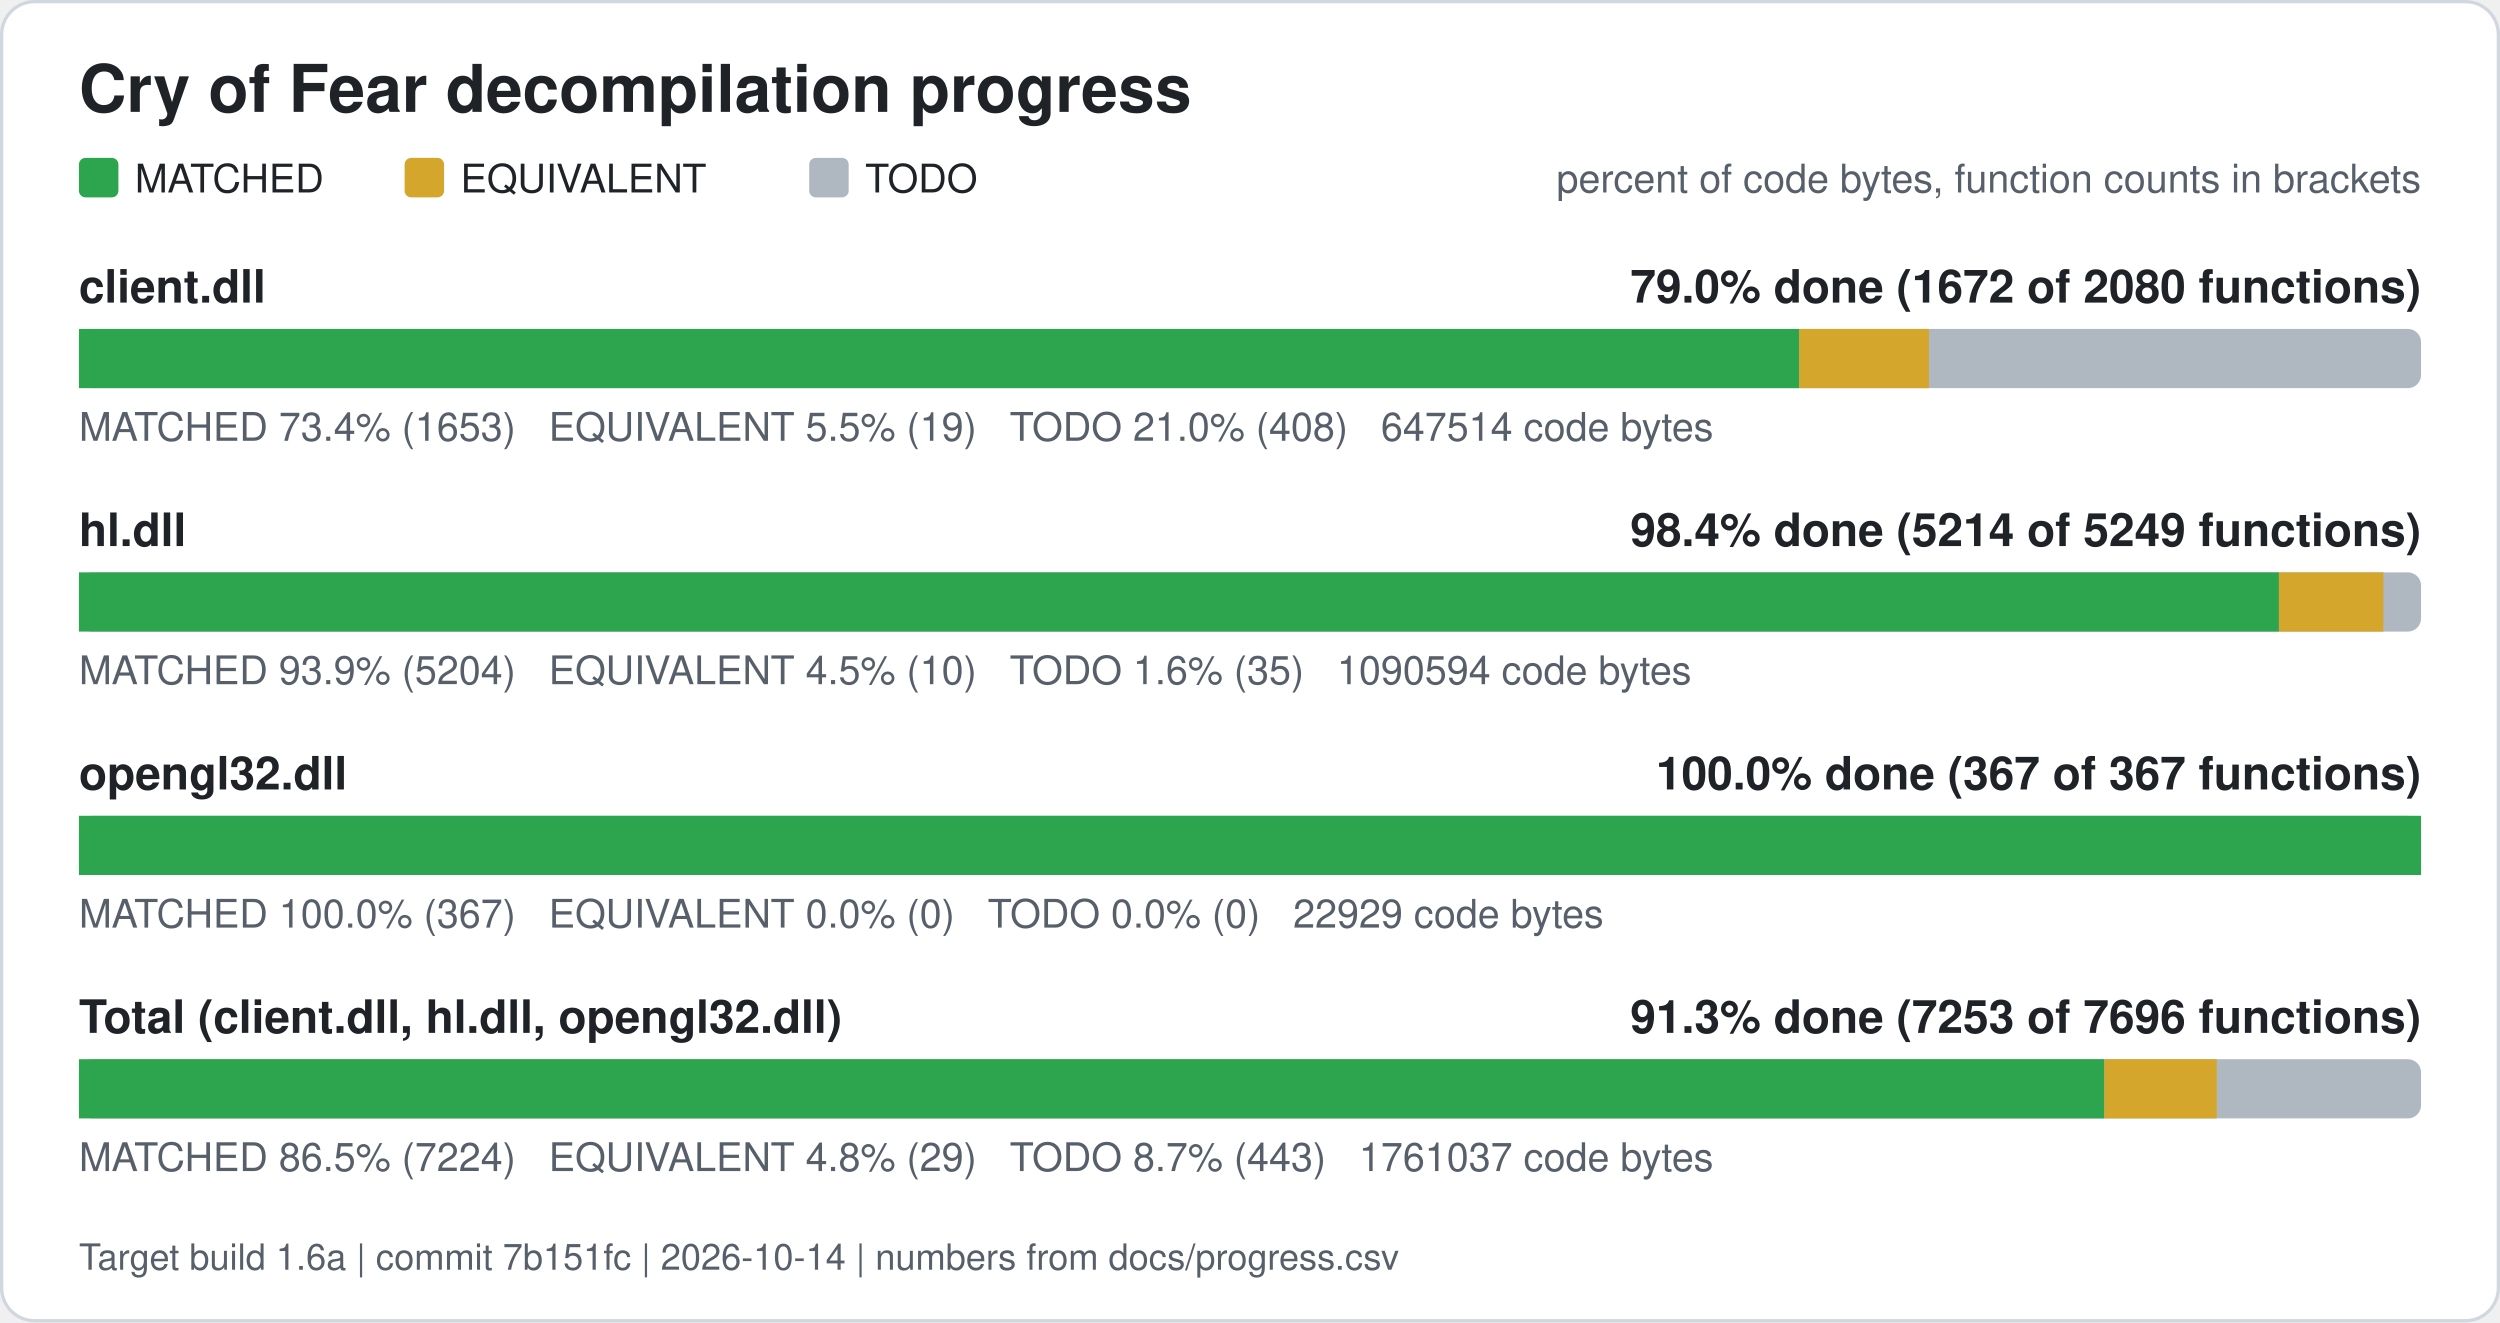
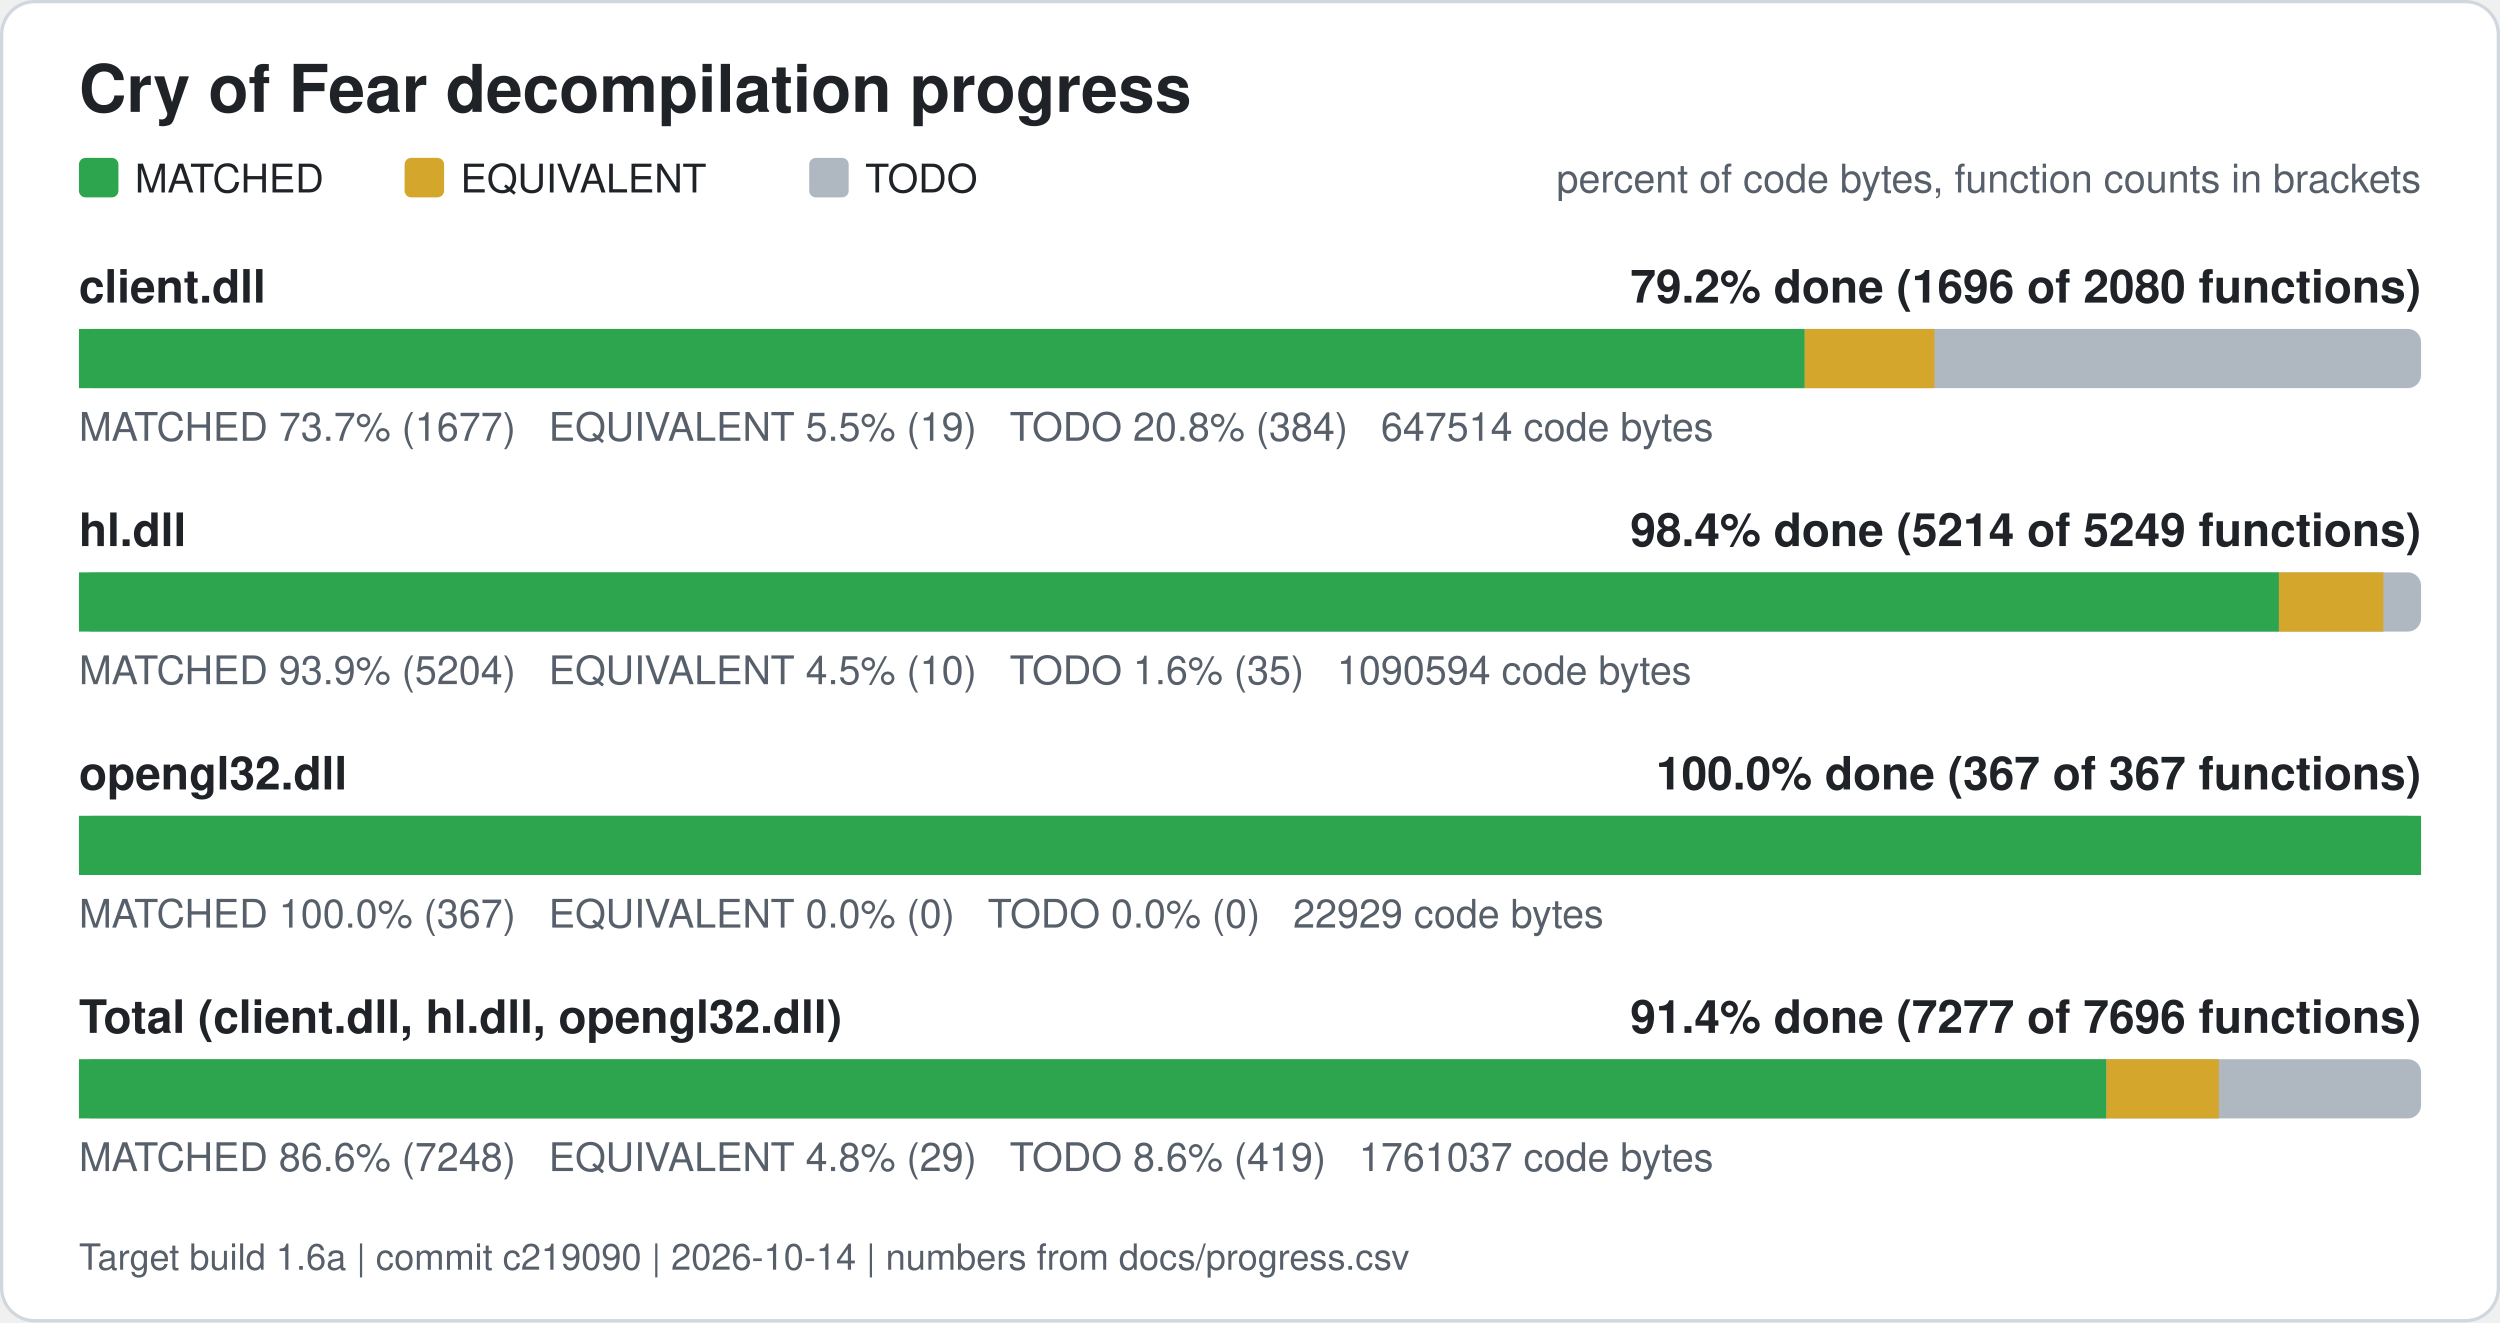
<svg xmlns="http://www.w3.org/2000/svg" width="760" height="402" viewBox="0 0 760 402" role="img" aria-label="Cry of Fear decompilation progress">
  <rect x="0.5" y="0.5" width="759" height="401" rx="10" fill="#ffffff" stroke="#d0d7de" />
  <text x="24" y="34" font-family="Segoe UI, Helvetica, Arial, sans-serif" font-size="20" font-weight="600" fill="#1f2328">Cry of Fear decompilation progress</text>
  <rect x="24" y="48" width="12" height="12" rx="2" fill="#2da44e" />
  <text x="41" y="58.5" font-family="Segoe UI, Helvetica, Arial, sans-serif" font-size="12" fill="#1f2328">MATCHED</text>
  <rect x="123" y="48" width="12" height="12" rx="2" fill="#d4a72c" />
  <text x="140" y="58.5" font-family="Segoe UI, Helvetica, Arial, sans-serif" font-size="12" fill="#1f2328">EQUIVALENT</text>
  <rect x="246" y="48" width="12" height="12" rx="2" fill="#afb8c1" />
  <text x="263" y="58.5" font-family="Segoe UI, Helvetica, Arial, sans-serif" font-size="12" fill="#1f2328">TODO</text>
  <text x="736" y="58.5" font-family="Segoe UI, Helvetica, Arial, sans-serif" font-size="12" fill="#57606a" text-anchor="end">percent of code bytes, function counts in brackets</text>
  <text x="24" y="92" font-family="Segoe UI, Helvetica, Arial, sans-serif" font-size="14" font-weight="600" fill="#1f2328">client.dll</text>
-   <text x="736" y="92" font-family="Segoe UI, Helvetica, Arial, sans-serif" font-size="14" font-weight="600" fill="#1f2328" text-anchor="end">79.0% done (1672 of 2080 functions)</text>
+   <text x="736" y="92" font-family="Segoe UI, Helvetica, Arial, sans-serif" font-size="14" font-weight="600" fill="#1f2328" text-anchor="end">79.2% done (1696 of 2080 functions)</text>
  <rect x="24" y="100" width="712" height="18" rx="4" fill="#afb8c1" />
-   <rect x="24.00" y="100" width="522.95" height="18" fill="#2da44e" />
-   <rect x="546.95" y="100" width="39.45" height="18" fill="#d4a72c" />
-   <text x="24" y="134" font-family="Segoe UI, Helvetica, Arial, sans-serif" font-size="12" fill="#57606a" xml:space="preserve">MATCHED 73.4% (1653)   EQUIVALENT 5.5% (19)   TODO 21.0% (408)   647514 code bytes</text>
+   <rect x="24.00" y="100" width="524.63" height="18" fill="#2da44e" />
+   <rect x="548.63" y="100" width="39.45" height="18" fill="#d4a72c" />
+   <text x="24" y="134" font-family="Segoe UI, Helvetica, Arial, sans-serif" font-size="12" fill="#57606a" xml:space="preserve">MATCHED 73.7% (1677)   EQUIVALENT 5.5% (19)   TODO 20.8% (384)   647514 code bytes</text>
  <text x="24" y="166" font-family="Segoe UI, Helvetica, Arial, sans-serif" font-size="14" font-weight="600" fill="#1f2328">hl.dll</text>
  <text x="736" y="166" font-family="Segoe UI, Helvetica, Arial, sans-serif" font-size="14" font-weight="600" fill="#1f2328" text-anchor="end">98.4% done (5214 of 5249 functions)</text>
  <rect x="24" y="174" width="712" height="18" rx="4" fill="#afb8c1" />
  <rect x="24.00" y="174" width="668.79" height="18" fill="#2da44e" />
  <rect x="692.79" y="174" width="31.77" height="18" fill="#d4a72c" />
  <text x="24" y="208" font-family="Segoe UI, Helvetica, Arial, sans-serif" font-size="12" fill="#57606a" xml:space="preserve">MATCHED 93.9% (5204)   EQUIVALENT 4.5% (10)   TODO 1.6% (35)   1090594 code bytes</text>
  <text x="24" y="240" font-family="Segoe UI, Helvetica, Arial, sans-serif" font-size="14" font-weight="600" fill="#1f2328">opengl32.dll</text>
  <text x="736" y="240" font-family="Segoe UI, Helvetica, Arial, sans-serif" font-size="14" font-weight="600" fill="#1f2328" text-anchor="end">100.0% done (367 of 367 functions)</text>
  <rect x="24" y="248" width="712" height="18" rx="4" fill="#afb8c1" />
  <rect x="24.00" y="248" width="712.00" height="18" fill="#2da44e" />
  <text x="24" y="282" font-family="Segoe UI, Helvetica, Arial, sans-serif" font-size="12" fill="#57606a" xml:space="preserve">MATCHED 100.0% (367)   EQUIVALENT 0.0% (0)   TODO 0.0% (0)   22929 code bytes</text>
  <text x="24" y="314" font-family="Segoe UI, Helvetica, Arial, sans-serif" font-size="14" font-weight="600" fill="#1f2328">Total (client.dll, hl.dll, opengl32.dll)</text>
-   <text x="736" y="314" font-family="Segoe UI, Helvetica, Arial, sans-serif" font-size="14" font-weight="600" fill="#1f2328" text-anchor="end">91.3% done (7253 of 7696 functions)</text>
+   <text x="736" y="314" font-family="Segoe UI, Helvetica, Arial, sans-serif" font-size="14" font-weight="600" fill="#1f2328" text-anchor="end">91.4% done (7277 of 7696 functions)</text>
  <rect x="24" y="322" width="712" height="18" rx="4" fill="#afb8c1" />
-   <rect x="24.00" y="322" width="615.73" height="18" fill="#2da44e" />
-   <rect x="639.73" y="322" width="34.18" height="18" fill="#d4a72c" />
-   <text x="24" y="356" font-family="Segoe UI, Helvetica, Arial, sans-serif" font-size="12" fill="#57606a" xml:space="preserve">MATCHED 86.5% (7224)   EQUIVALENT 4.8% (29)   TODO 8.7% (443)   1761037 code bytes</text>
-   <text x="24" y="386" font-family="Segoe UI, Helvetica, Arial, sans-serif" font-size="11" fill="#57606a">Target build 1.6a | commit 7b151fc | 2026-10-14 | numbers from docs/progress.csv</text>
+   <rect x="24.00" y="322" width="616.35" height="18" fill="#2da44e" />
+   <rect x="640.35" y="322" width="34.18" height="18" fill="#d4a72c" />
+   <text x="24" y="356" font-family="Segoe UI, Helvetica, Arial, sans-serif" font-size="12" fill="#57606a" xml:space="preserve">MATCHED 86.6% (7248)   EQUIVALENT 4.8% (29)   TODO 8.6% (419)   1761037 code bytes</text>
+   <text x="24" y="386" font-family="Segoe UI, Helvetica, Arial, sans-serif" font-size="11" fill="#57606a">Target build 1.6a | commit c219090 | 2026-10-14 | numbers from docs/progress.csv</text>
</svg>
